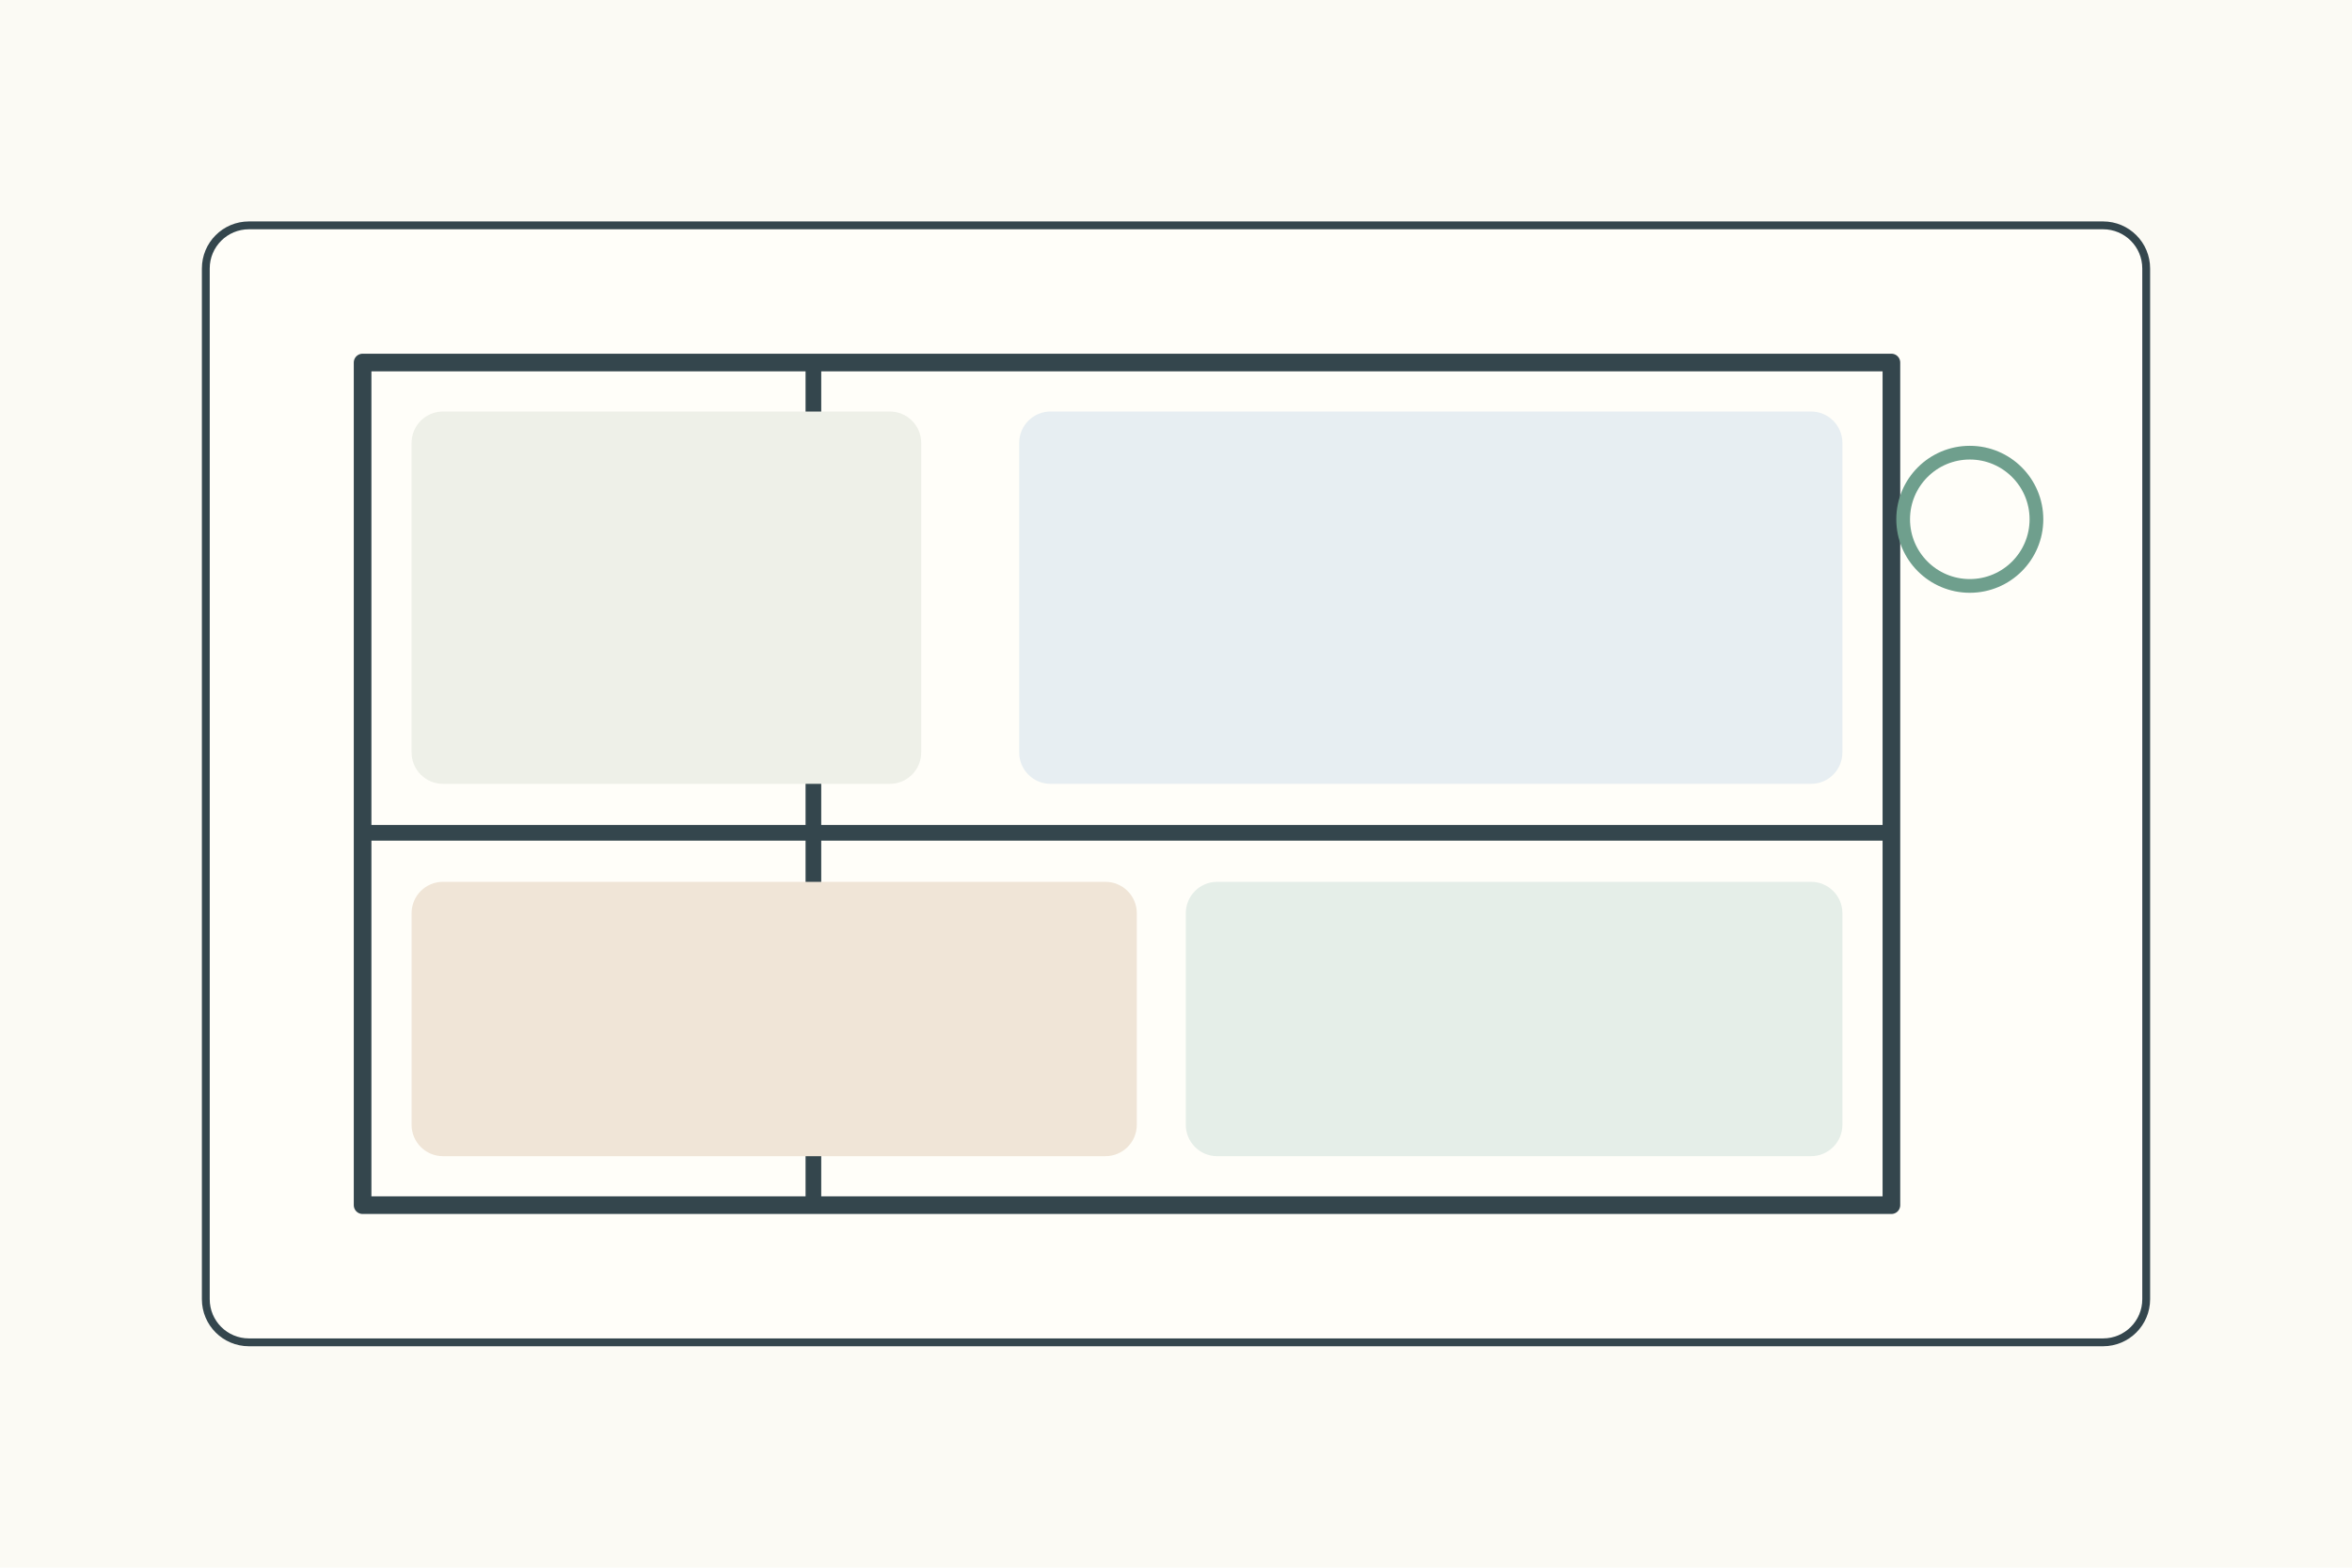
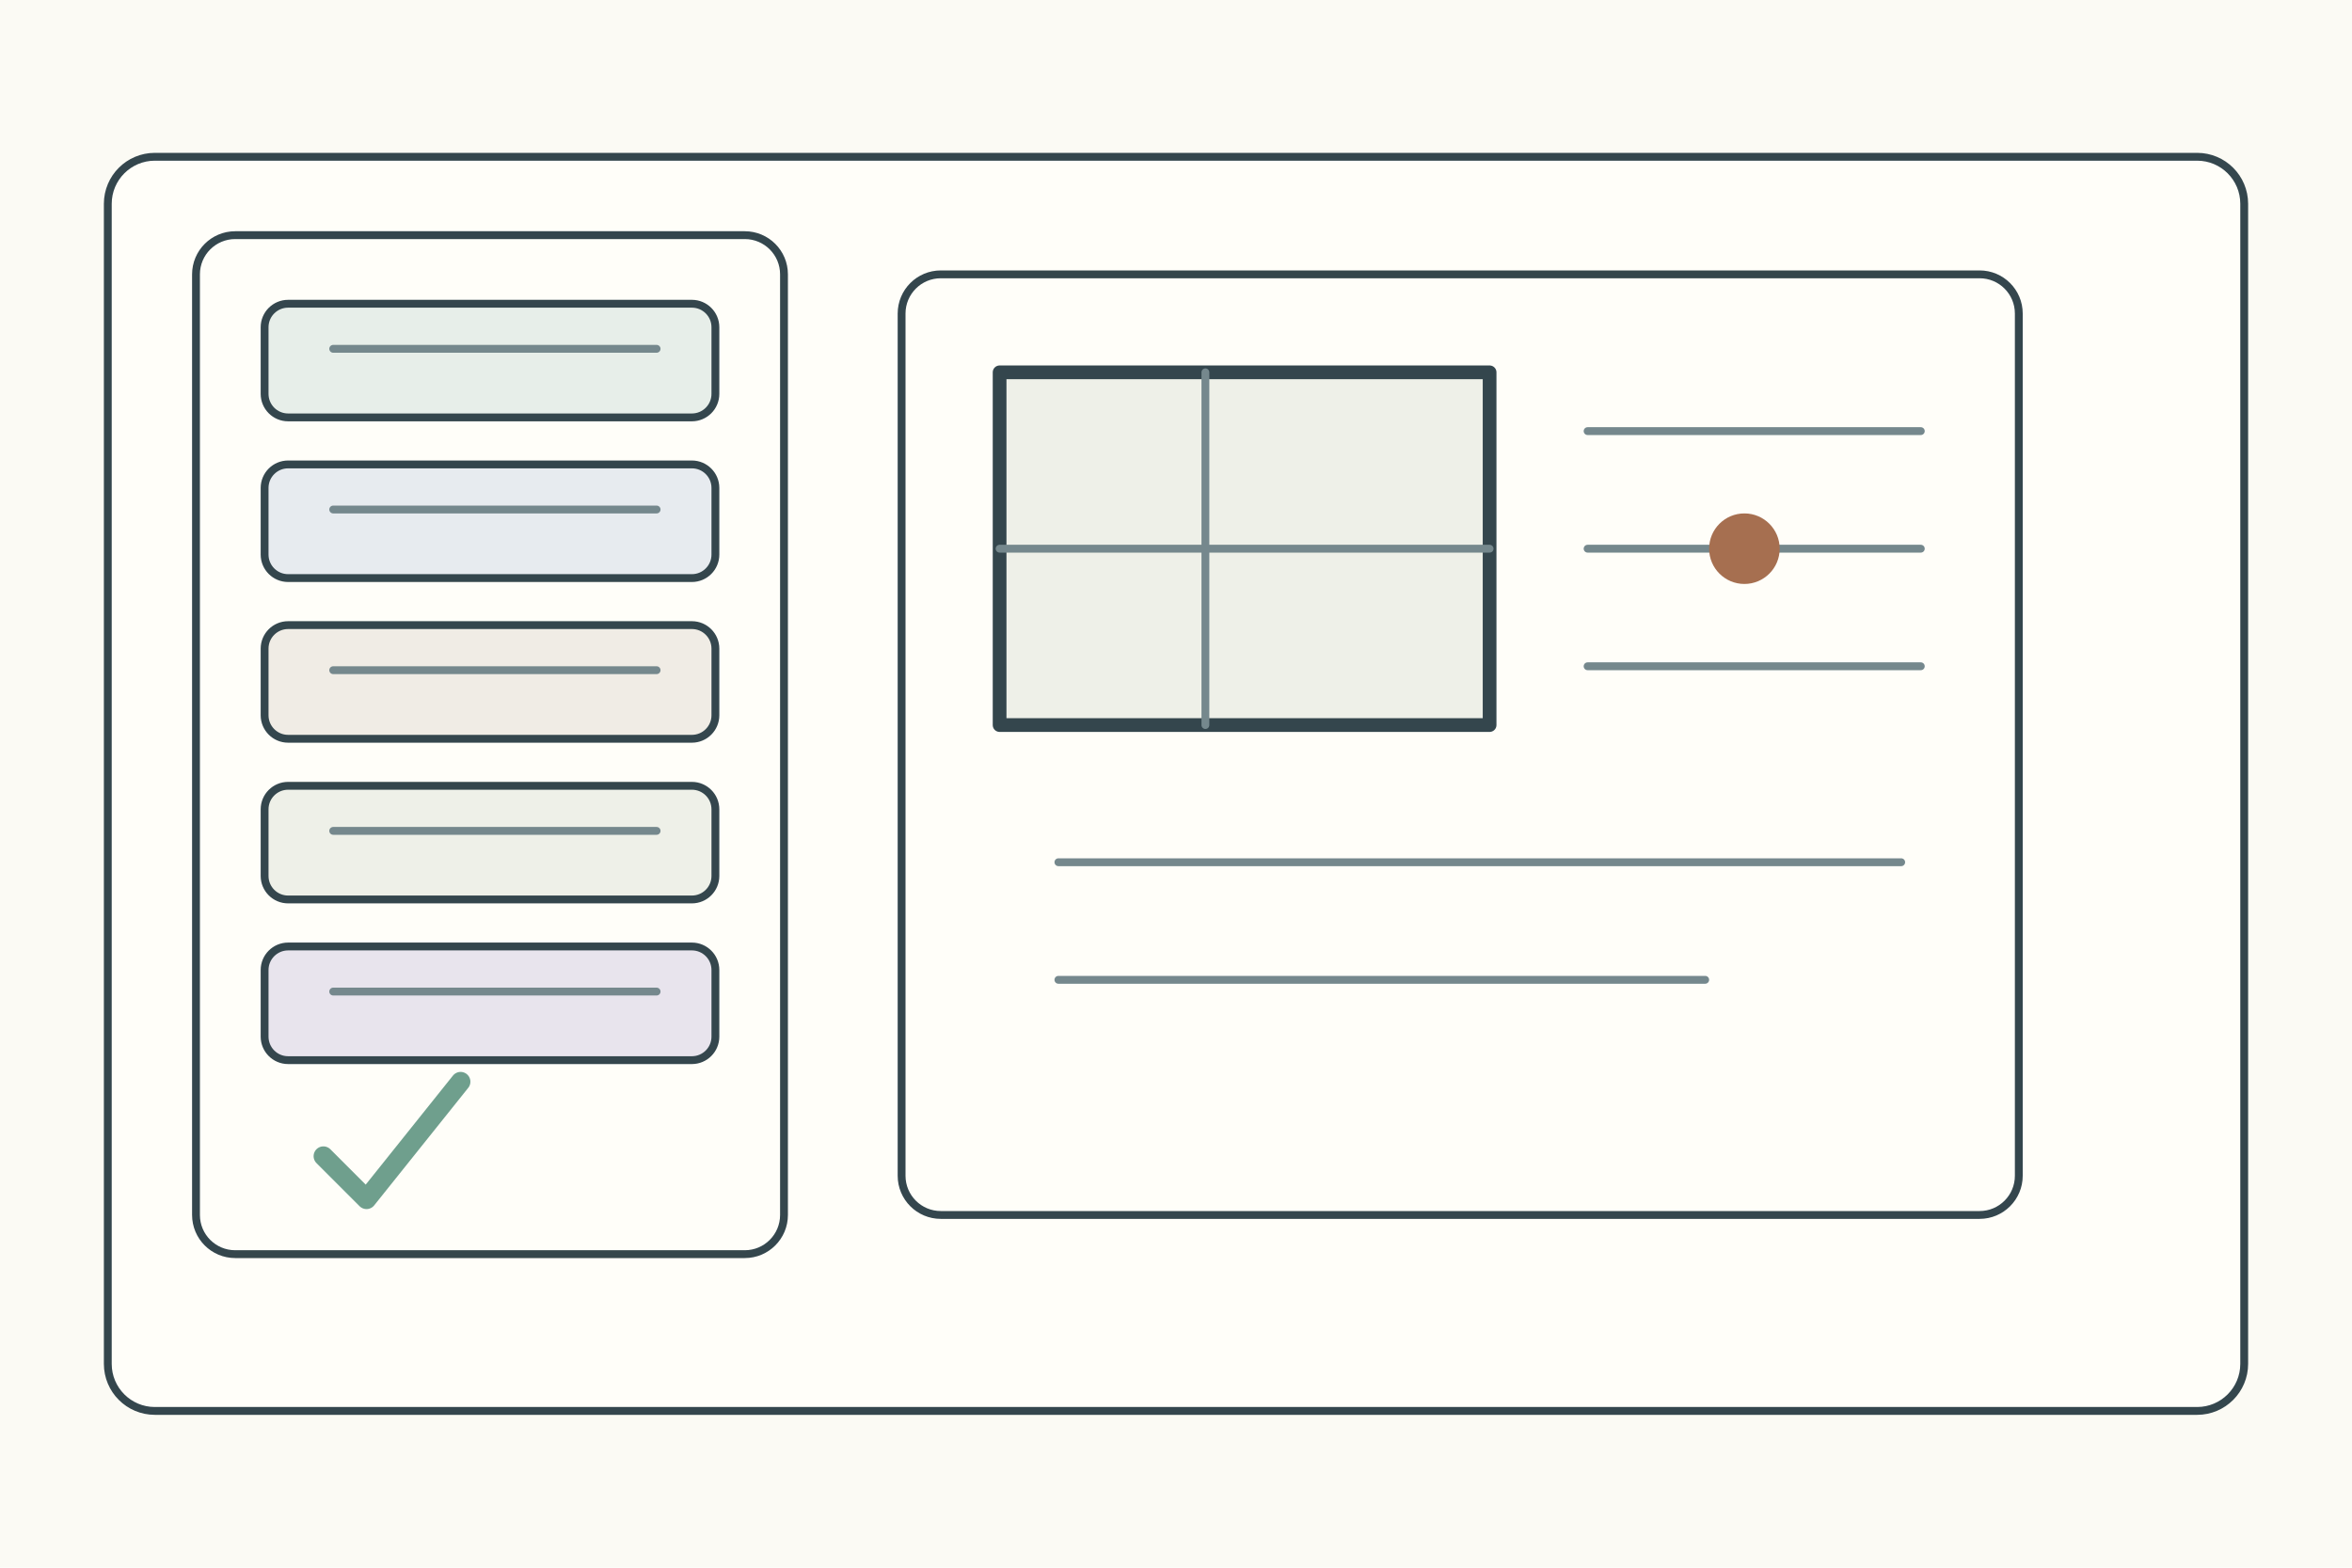
<svg xmlns="http://www.w3.org/2000/svg" width="1200" height="800">
  <rect width="1200" height="800" fill="#fbfaf4" />
+   <rect x="55" y="80" width="1090" height="640" rx="24" fill="#fffef9" stroke="#34464d" stroke-width="4" />
  <g stroke="#34464d" stroke-width="4" fill="none" stroke-linecap="round" stroke-linejoin="round">
-     <g transform="translate(105 115)">
-       <rect width="990" height="570" rx="22" fill="#fffef9" />
-       <rect x="80" y="70" width="780" height="430" fill="#fffef9" stroke-width="9" />
-       <path d="M310 70v430M80 310h780" stroke-width="8" />
-       <rect x="105" y="95" width="260" height="190" rx="16" fill="#eef0e8" stroke="none" />
-       <rect x="415" y="95" width="420" height="190" rx="16" fill="#e7eef2" stroke="none" />
-       <rect x="105" y="335" width="370" height="140" rx="16" fill="#f0e5d7" stroke="none" />
-       <rect x="500" y="335" width="335" height="140" rx="16" fill="#e5eee8" stroke="none" />
-       <circle cx="900" cy="150" r="34" fill="none" stroke="#6f9f8d" stroke-width="7" />
+     <g transform="translate(100 120)">
+       <rect width="300" height="520" rx="20" fill="#fffef9" />
+       <rect x="35" y="35" width="230" height="58" rx="12" fill="#e7eee9" />
+       <path d="M70 58h165" stroke="#75888d" />
+       <rect x="35" y="117" width="230" height="58" rx="12" fill="#e7ebef" />
+       <path d="M70 140h165" stroke="#75888d" />
+       <rect x="35" y="199" width="230" height="58" rx="12" fill="#f0ece5" />
+       <path d="M70 222h165" stroke="#75888d" />
+       <rect x="35" y="281" width="230" height="58" rx="12" fill="#eef0e8" />
+       <path d="M70 304h165" stroke="#75888d" />
+       <rect x="35" y="363" width="230" height="58" rx="12" fill="#e8e4ed" />
+       <path d="M70 386h165" stroke="#75888d" />
+       <path d="M65 470l22 22 48-60" stroke="#6f9f8d" stroke-width="10" />
+       <g transform="translate(360 20)">
+         <rect width="570" height="480" rx="20" fill="#fffef9" />
+         <rect x="50" y="50" width="250" height="180" fill="#eef0e8" stroke-width="7" />
+         <path d="M155 50v180M50 140h250" stroke="#75888d" />
+         <path d="M350 80h170M350 140h170M350 200h170M80 300h430M80 360h330" stroke="#75888d" />
+         <circle cx="430" cy="140" r="18" fill="#a66f50" stroke="none" />
+       </g>
    </g>
  </g>
</svg>
